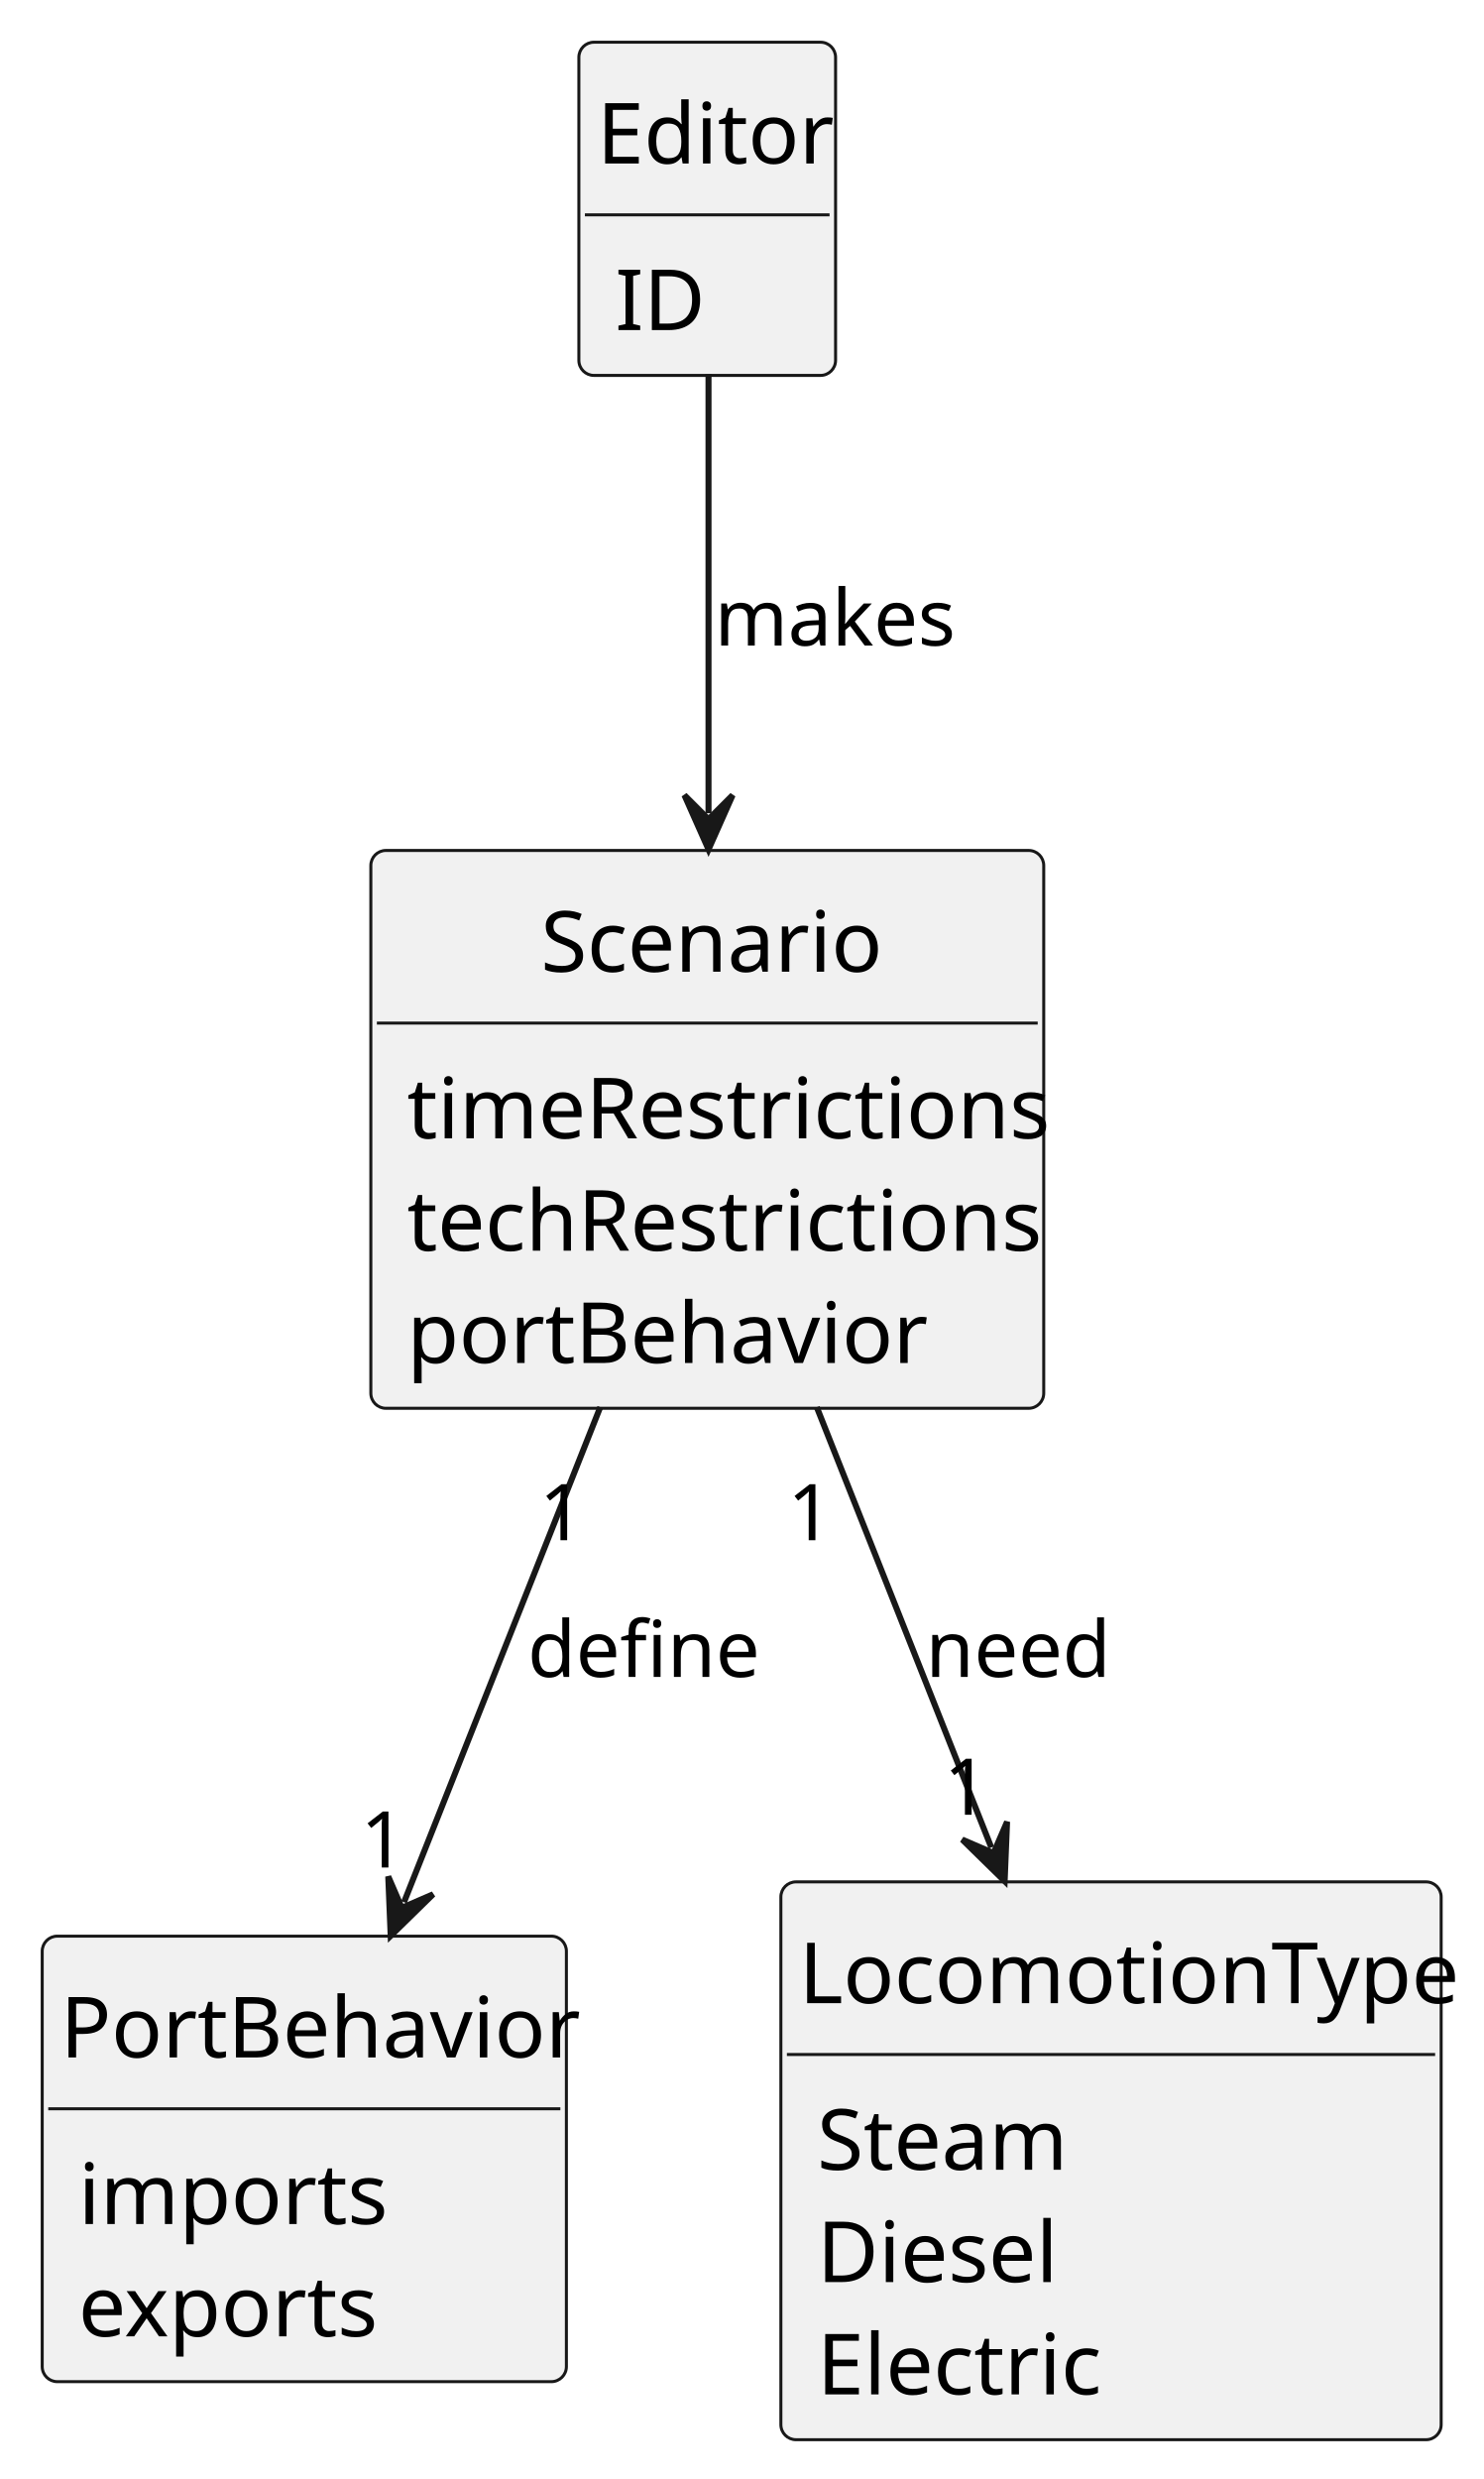
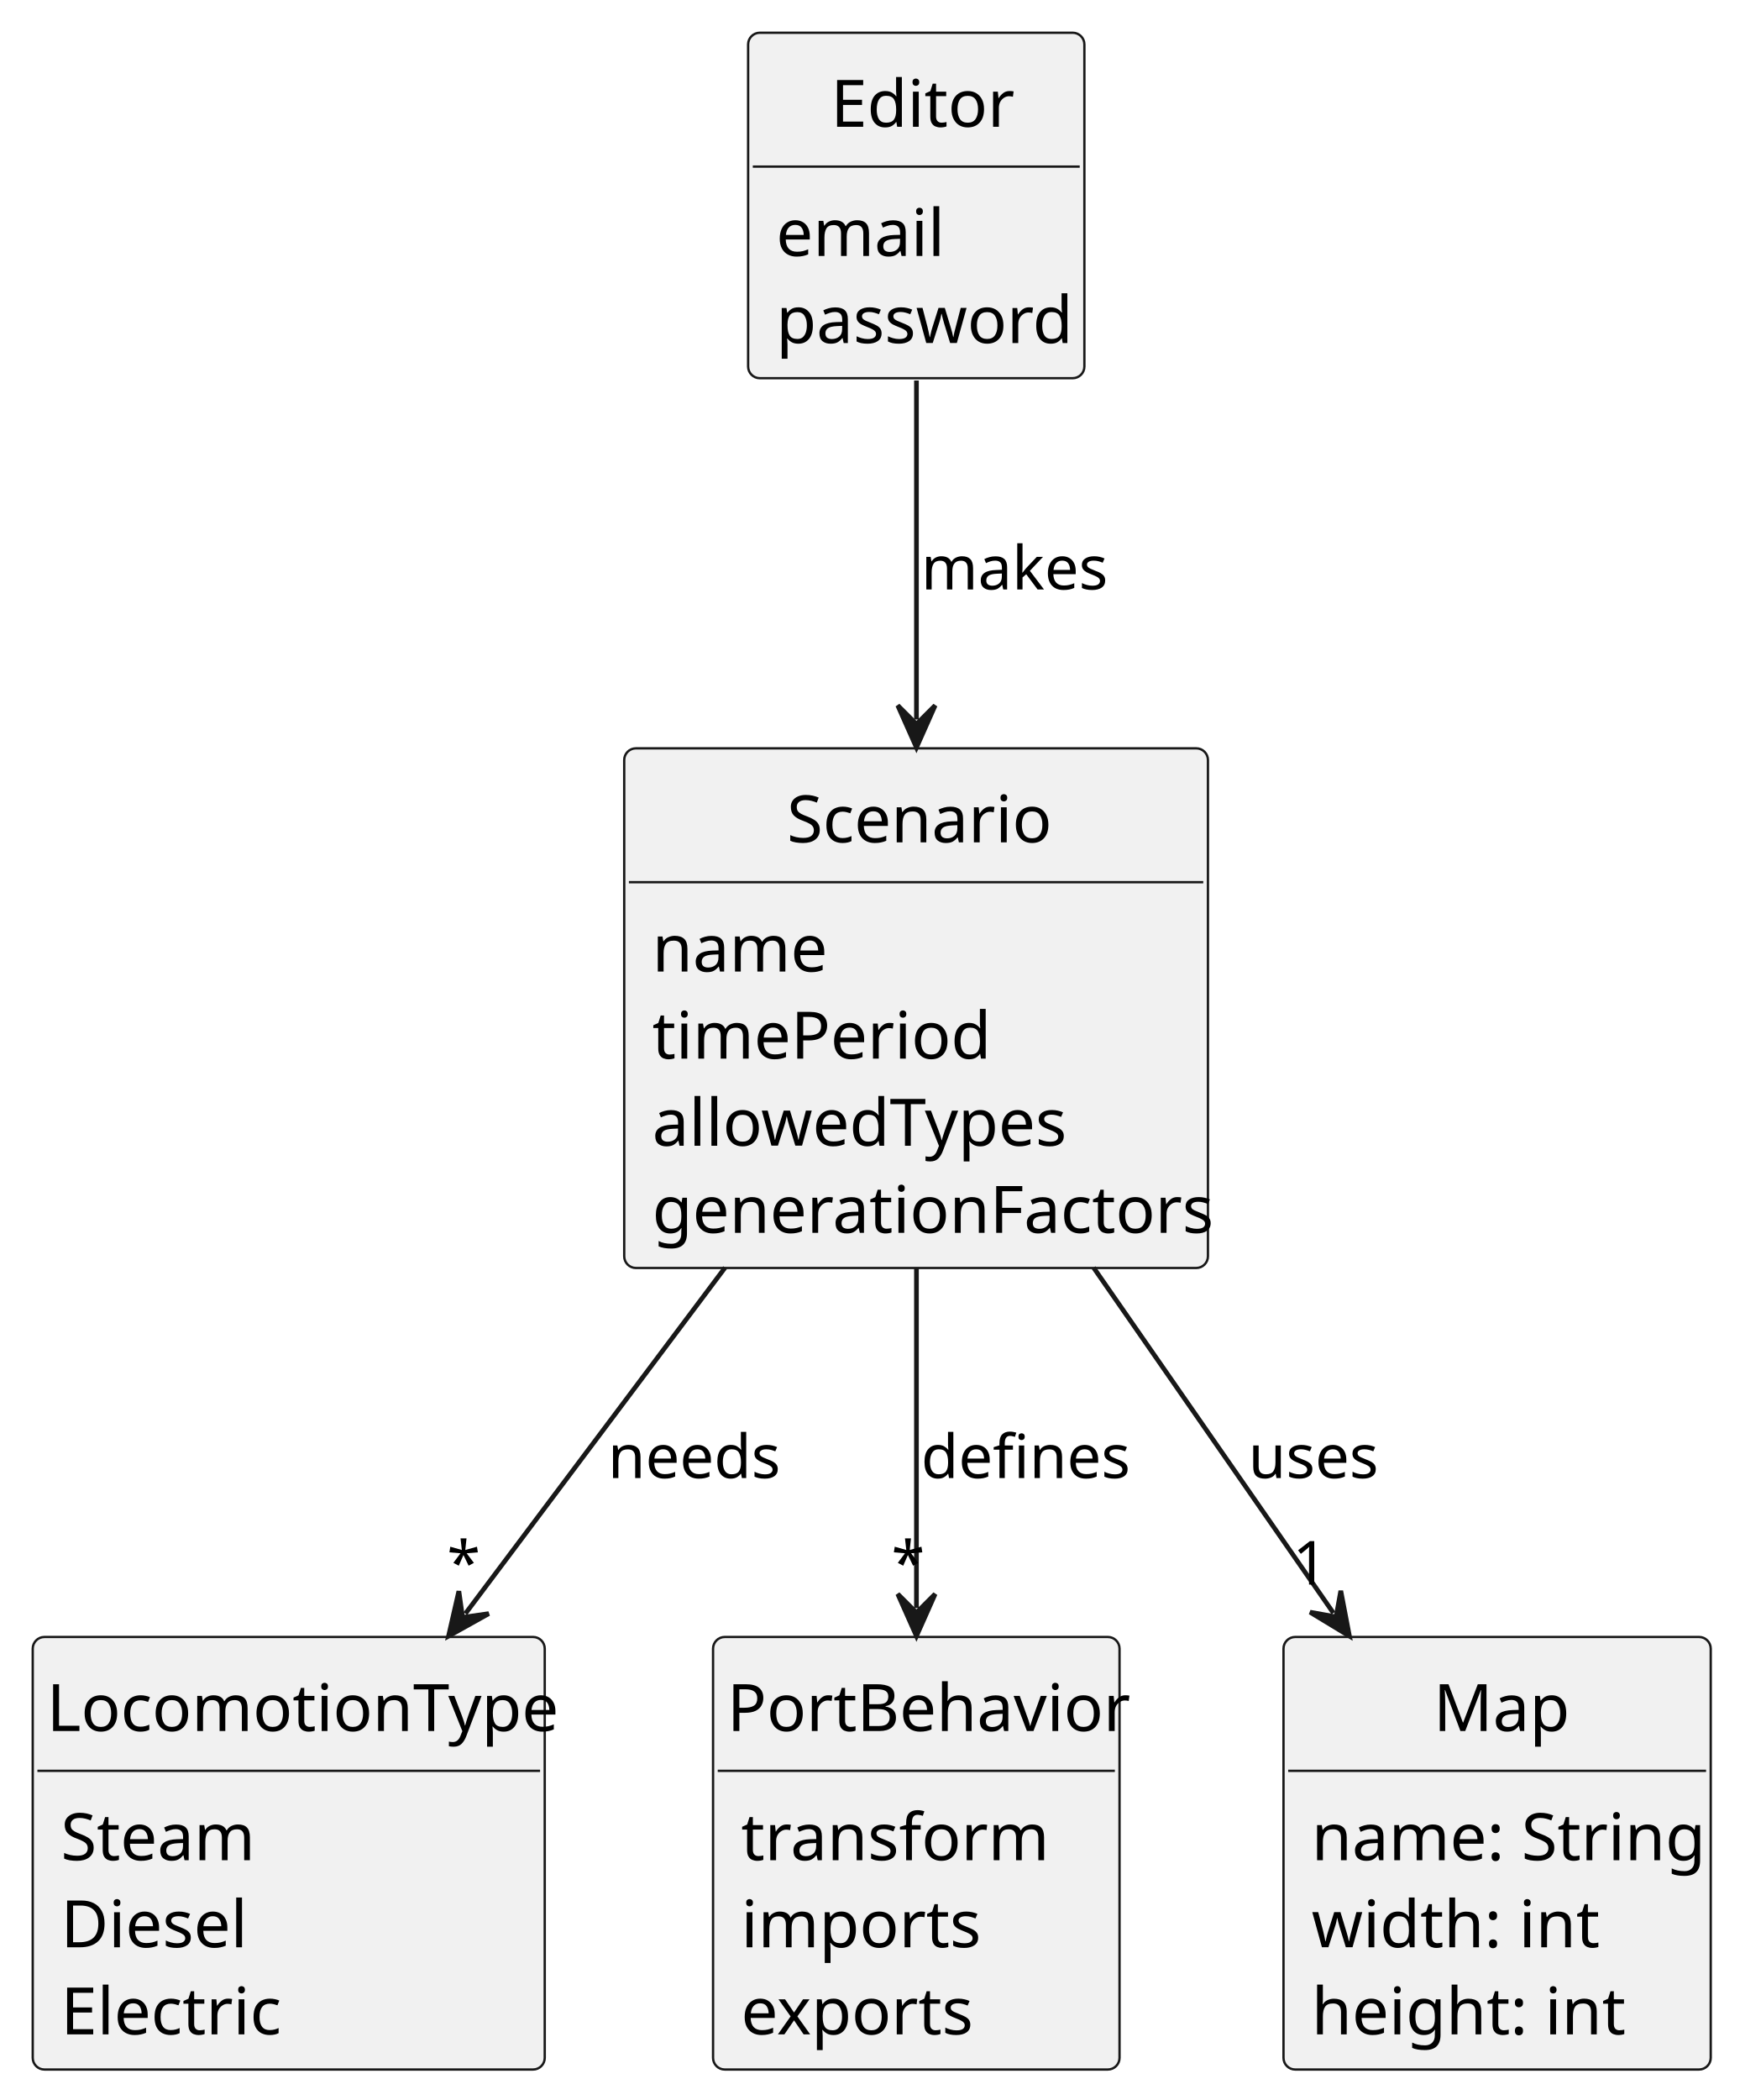
- <svg xmlns="http://www.w3.org/2000/svg" contentStyleType="text/css" height="411px" preserveAspectRatio="none" style="width:246px;height:411px;background:#FFFFFF;" version="1.1" viewBox="0 0 246 411" width="246px" zoomAndPan="magnify">
+ <svg xmlns="http://www.w3.org/2000/svg" contentStyleType="text/css" height="449px" preserveAspectRatio="none" style="width:372px;height:449px;background:#FFFFFF;" version="1.1" viewBox="0 0 372 449" width="372px" zoomAndPan="magnify">
  <defs />
  <g>
+     <g id="elem_LocomotionType">
+       <rect codeLine="13" fill="#F1F1F1" height="92.484" id="LocomotionType" rx="2.5" ry="2.5" style="stroke:#181818;stroke-width:0.5;" width="109.503" x="7" y="350" />
+       <text fill="#000000" font-family="sans-serif" font-size="14" lengthAdjust="spacing" textLength="103.503" x="10" y="370.107">LocomotionType</text>
+       <line style="stroke:#181818;stroke-width:0.5;" x1="8" x2="115.503" y1="378.621" y2="378.621" />
+       <text fill="#000000" font-family="sans-serif" font-size="14" lengthAdjust="spacing" textLength="40.462" x="13" y="397.728">Steam</text>
+       <text fill="#000000" font-family="sans-serif" font-size="14" lengthAdjust="spacing" textLength="38.903" x="13" y="416.35">Diesel</text>
+       <text fill="#000000" font-family="sans-serif" font-size="14" lengthAdjust="spacing" textLength="45.897" x="13" y="434.971">Electric</text>
+     </g>
    <g id="elem_Editor">
-       <rect codeLine="12" fill="#F1F1F1" height="55.242" id="Editor" rx="2.5" ry="2.5" style="stroke:#181818;stroke-width:0.5;" width="42.572" x="96" y="7" />
-       <text fill="#000000" font-family="sans-serif" font-size="14" lengthAdjust="spacing" textLength="36.572" x="99" y="27.107">Editor</text>
-       <line style="stroke:#181818;stroke-width:0.5;" x1="97" x2="137.572" y1="35.621" y2="35.621" />
-       <text fill="#000000" font-family="sans-serif" font-size="14" lengthAdjust="spacing" textLength="14" x="102" y="54.728">ID</text>
+       <rect codeLine="19" fill="#F1F1F1" height="73.863" id="Editor" rx="2.5" ry="2.5" style="stroke:#181818;stroke-width:0.5;" width="71.917" x="160" y="7" />
+       <text fill="#000000" font-family="sans-serif" font-size="14" lengthAdjust="spacing" textLength="36.572" x="177.672" y="27.107">Editor</text>
+       <line style="stroke:#181818;stroke-width:0.5;" x1="161" x2="230.917" y1="35.621" y2="35.621" />
+       <text fill="#000000" font-family="sans-serif" font-size="14" lengthAdjust="spacing" textLength="33.455" x="166" y="54.728">email</text>
+       <text fill="#000000" font-family="sans-serif" font-size="14" lengthAdjust="spacing" textLength="59.917" x="166" y="73.35">password</text>
    </g>
    <g id="elem_Scenario">
-       <rect codeLine="16" fill="#F1F1F1" height="92.484" id="Scenario" rx="2.5" ry="2.5" style="stroke:#181818;stroke-width:0.5;" width="111.593" x="61.5" y="141" />
-       <text fill="#000000" font-family="sans-serif" font-size="14" lengthAdjust="spacing" textLength="55.255" x="89.669" y="161.107">Scenario</text>
-       <line style="stroke:#181818;stroke-width:0.5;" x1="62.5" x2="172.093" y1="169.621" y2="169.621" />
-       <text fill="#000000" font-family="sans-serif" font-size="14" lengthAdjust="spacing" textLength="99.579" x="67.5" y="188.728">timeRestrictions</text>
-       <text fill="#000000" font-family="sans-serif" font-size="14" lengthAdjust="spacing" textLength="99.593" x="67.5" y="207.35">techRestrictions</text>
-       <text fill="#000000" font-family="sans-serif" font-size="14" lengthAdjust="spacing" textLength="79.379" x="67.5" y="225.971">portBehavior</text>
+       <rect codeLine="24" fill="#F1F1F1" height="111.106" id="Scenario" rx="2.5" ry="2.5" style="stroke:#181818;stroke-width:0.5;" width="124.841" x="133.5" y="160" />
+       <text fill="#000000" font-family="sans-serif" font-size="14" lengthAdjust="spacing" textLength="55.255" x="168.293" y="180.107">Scenario</text>
+       <line style="stroke:#181818;stroke-width:0.5;" x1="134.5" x2="257.341" y1="188.621" y2="188.621" />
+       <text fill="#000000" font-family="sans-serif" font-size="14" lengthAdjust="spacing" textLength="35.02" x="139.5" y="207.728">name</text>
+       <text fill="#000000" font-family="sans-serif" font-size="14" lengthAdjust="spacing" textLength="66.917" x="139.5" y="226.35">timePeriod</text>
+       <text fill="#000000" font-family="sans-serif" font-size="14" lengthAdjust="spacing" textLength="85.6" x="139.5" y="244.971">allowedTypes</text>
+       <text fill="#000000" font-family="sans-serif" font-size="14" lengthAdjust="spacing" textLength="112.841" x="139.5" y="263.592">generationFactors</text>
    </g>
    <g id="elem_PortBehavior">
-       <rect codeLine="22" fill="#F1F1F1" height="73.863" id="PortBehavior" rx="2.5" ry="2.5" style="stroke:#181818;stroke-width:0.5;" width="86.931" x="7" y="321" />
-       <text fill="#000000" font-family="sans-serif" font-size="14" lengthAdjust="spacing" textLength="80.931" x="10" y="341.107">PortBehavior</text>
-       <line style="stroke:#181818;stroke-width:0.5;" x1="8" x2="92.931" y1="349.621" y2="349.621" />
-       <text fill="#000000" font-family="sans-serif" font-size="14" lengthAdjust="spacing" textLength="45.897" x="13" y="368.728">imports</text>
-       <text fill="#000000" font-family="sans-serif" font-size="14" lengthAdjust="spacing" textLength="45.91" x="13" y="387.35">exports</text>
+       <rect codeLine="31" fill="#F1F1F1" height="92.484" id="PortBehavior" rx="2.5" ry="2.5" style="stroke:#181818;stroke-width:0.5;" width="86.931" x="152.5" y="350" />
+       <text fill="#000000" font-family="sans-serif" font-size="14" lengthAdjust="spacing" textLength="80.931" x="155.5" y="370.107">PortBehavior</text>
+       <line style="stroke:#181818;stroke-width:0.5;" x1="153.5" x2="238.431" y1="378.621" y2="378.621" />
+       <text fill="#000000" font-family="sans-serif" font-size="14" lengthAdjust="spacing" textLength="59.124" x="158.5" y="397.728">transform</text>
+       <text fill="#000000" font-family="sans-serif" font-size="14" lengthAdjust="spacing" textLength="45.897" x="158.5" y="416.35">imports</text>
+       <text fill="#000000" font-family="sans-serif" font-size="14" lengthAdjust="spacing" textLength="45.91" x="158.5" y="434.971">exports</text>
    </g>
-     <g id="elem_LocomotionType">
-       <rect codeLine="27" fill="#F1F1F1" height="92.484" id="LocomotionType" rx="2.5" ry="2.5" style="stroke:#181818;stroke-width:0.5;" width="109.503" x="129.5" y="312" />
-       <text fill="#000000" font-family="sans-serif" font-size="14" lengthAdjust="spacing" textLength="103.503" x="132.5" y="332.107">LocomotionType</text>
-       <line style="stroke:#181818;stroke-width:0.5;" x1="130.5" x2="238.003" y1="340.621" y2="340.621" />
-       <text fill="#000000" font-family="sans-serif" font-size="14" lengthAdjust="spacing" textLength="40.462" x="135.5" y="359.728">Steam</text>
-       <text fill="#000000" font-family="sans-serif" font-size="14" lengthAdjust="spacing" textLength="38.903" x="135.5" y="378.35">Diesel</text>
-       <text fill="#000000" font-family="sans-serif" font-size="14" lengthAdjust="spacing" textLength="45.897" x="135.5" y="396.971">Electric</text>
+     <g id="elem_Map">
+       <rect codeLine="37" fill="#F1F1F1" height="92.484" id="Map" rx="2.5" ry="2.5" style="stroke:#181818;stroke-width:0.5;" width="91.372" x="274.5" y="350" />
+       <text fill="#000000" font-family="sans-serif" font-size="14" lengthAdjust="spacing" textLength="27.234" x="306.569" y="370.107">Map</text>
+       <line style="stroke:#181818;stroke-width:0.5;" x1="275.5" x2="364.872" y1="378.621" y2="378.621" />
+       <text fill="#000000" font-family="sans-serif" font-size="14" lengthAdjust="spacing" textLength="79.372" x="280.5" y="397.728">name: String</text>
+       <text fill="#000000" font-family="sans-serif" font-size="14" lengthAdjust="spacing" textLength="55.248" x="280.5" y="416.35">width: int</text>
+       <text fill="#000000" font-family="sans-serif" font-size="14" lengthAdjust="spacing" textLength="60.71" x="280.5" y="434.971">height: int</text>
    </g>
    <g id="link_Editor_Scenario">
-       <path codeLine="33" d="M117.5,62.06 C117.5,83.83 117.5,109.13 117.5,134.83 " fill="none" id="Editor-to-Scenario" style="stroke:#181818;stroke-width:1.0;" />
-       <polygon fill="#181818" points="117.5,140.83,121.5,131.83,117.5,135.83,113.5,131.83,117.5,140.83" style="stroke:#181818;stroke-width:1.0;" />
-       <text fill="#000000" font-family="sans-serif" font-size="13" lengthAdjust="spacing" textLength="38.289" x="118.5" y="107.028">makes</text>
+       <path codeLine="43" d="M196,81.36 C196,104.22 196,128.14 196,153.83 " fill="none" id="Editor-to-Scenario" style="stroke:#181818;stroke-width:1.0;" />
+       <polygon fill="#181818" points="196,159.83,200,150.83,196,154.83,192,150.83,196,159.83" style="stroke:#181818;stroke-width:1.0;" />
+       <text fill="#000000" font-family="sans-serif" font-size="13" lengthAdjust="spacing" textLength="38.289" x="197" y="126.028">makes</text>
+     </g>
+     <g id="link_Scenario_Map">
+       <path codeLine="44" d="M233.88,271.03 C251.4,296.25 268.538,320.922 285.178,344.882 " fill="none" id="Scenario-to-Map" style="stroke:#181818;stroke-width:1.0;" />
+       <polygon fill="#181818" points="288.6,349.81,286.752,340.136,285.748,345.703,280.181,344.7,288.6,349.81" style="stroke:#181818;stroke-width:1.0;" />
+       <text fill="#000000" font-family="sans-serif" font-size="13" lengthAdjust="spacing" textLength="27.46" x="267" y="316.028">uses</text>
+       <text fill="#000000" font-family="sans-serif" font-size="13" lengthAdjust="spacing" textLength="7.23" x="276.464" y="338.791">1</text>
    </g>
    <g id="link_Scenario_PortBehavior">
-       <path codeLine="34" d="M99.55,233.29 C88.65,260.76 77.151,289.762 67.001,315.372 " fill="none" id="Scenario-to-PortBehavior" style="stroke:#181818;stroke-width:1.0;" />
-       <polygon fill="#181818" points="64.79,320.95,71.825,314.057,66.632,316.302,64.387,311.109,64.79,320.95" style="stroke:#181818;stroke-width:1.0;" />
-       <text fill="#000000" font-family="sans-serif" font-size="13" lengthAdjust="spacing" textLength="35.42" x="87.5" y="278.028">define</text>
-       <text fill="#000000" font-family="sans-serif" font-size="13" lengthAdjust="spacing" textLength="7.23" x="89.446" y="255.351">1</text>
-       <text fill="#000000" font-family="sans-serif" font-size="13" lengthAdjust="spacing" textLength="7.23" x="59.807" y="309.62">1</text>
+       <path codeLine="45" d="M196,271.03 C196,296.25 196,319.85 196,343.81 " fill="none" id="Scenario-to-PortBehavior" style="stroke:#181818;stroke-width:1.0;" />
+       <polygon fill="#181818" points="196,349.81,200,340.81,196,344.81,192,340.81,196,349.81" style="stroke:#181818;stroke-width:1.0;" />
+       <text fill="#000000" font-family="sans-serif" font-size="13" lengthAdjust="spacing" textLength="41.92" x="197" y="316.028">defines</text>
+       <text fill="#000000" font-family="sans-serif" font-size="13" lengthAdjust="spacing" textLength="5.059" x="190.642" y="338.791">*</text>
    </g>
    <g id="link_Scenario_LocomotionType">
-       <path codeLine="35" d="M135.45,233.29 C145.11,257.63 154.759,281.982 164.399,306.302 " fill="none" id="Scenario-to-LocomotionType" style="stroke:#181818;stroke-width:1.0;" />
-       <polygon fill="#181818" points="166.61,311.88,167.012,302.039,164.768,307.232,159.575,304.987,166.61,311.88" style="stroke:#181818;stroke-width:1.0;" />
-       <text fill="#000000" font-family="sans-serif" font-size="13" lengthAdjust="spacing" textLength="28.92" x="153.5" y="278.028">need</text>
-       <text fill="#000000" font-family="sans-serif" font-size="13" lengthAdjust="spacing" textLength="7.23" x="130.619" y="255.351">1</text>
-       <text fill="#000000" font-family="sans-serif" font-size="13" lengthAdjust="spacing" textLength="7.23" x="156.522" y="300.872">1</text>
+       <path codeLine="46" d="M155.07,271.03 C136.13,296.25 117.511,321.051 99.531,345.011 " fill="none" id="Scenario-to-LocomotionType" style="stroke:#181818;stroke-width:1.0;" />
+       <polygon fill="#181818" points="95.93,349.81,104.531,345.012,98.931,345.811,98.133,340.211,95.93,349.81" style="stroke:#181818;stroke-width:1.0;" />
+       <text fill="#000000" font-family="sans-serif" font-size="13" lengthAdjust="spacing" textLength="35.42" x="130" y="316.028">needs</text>
+       <text fill="#000000" font-family="sans-serif" font-size="13" lengthAdjust="spacing" textLength="5.059" x="95.587" y="338.791">*</text>
    </g>
  </g>
</svg>
